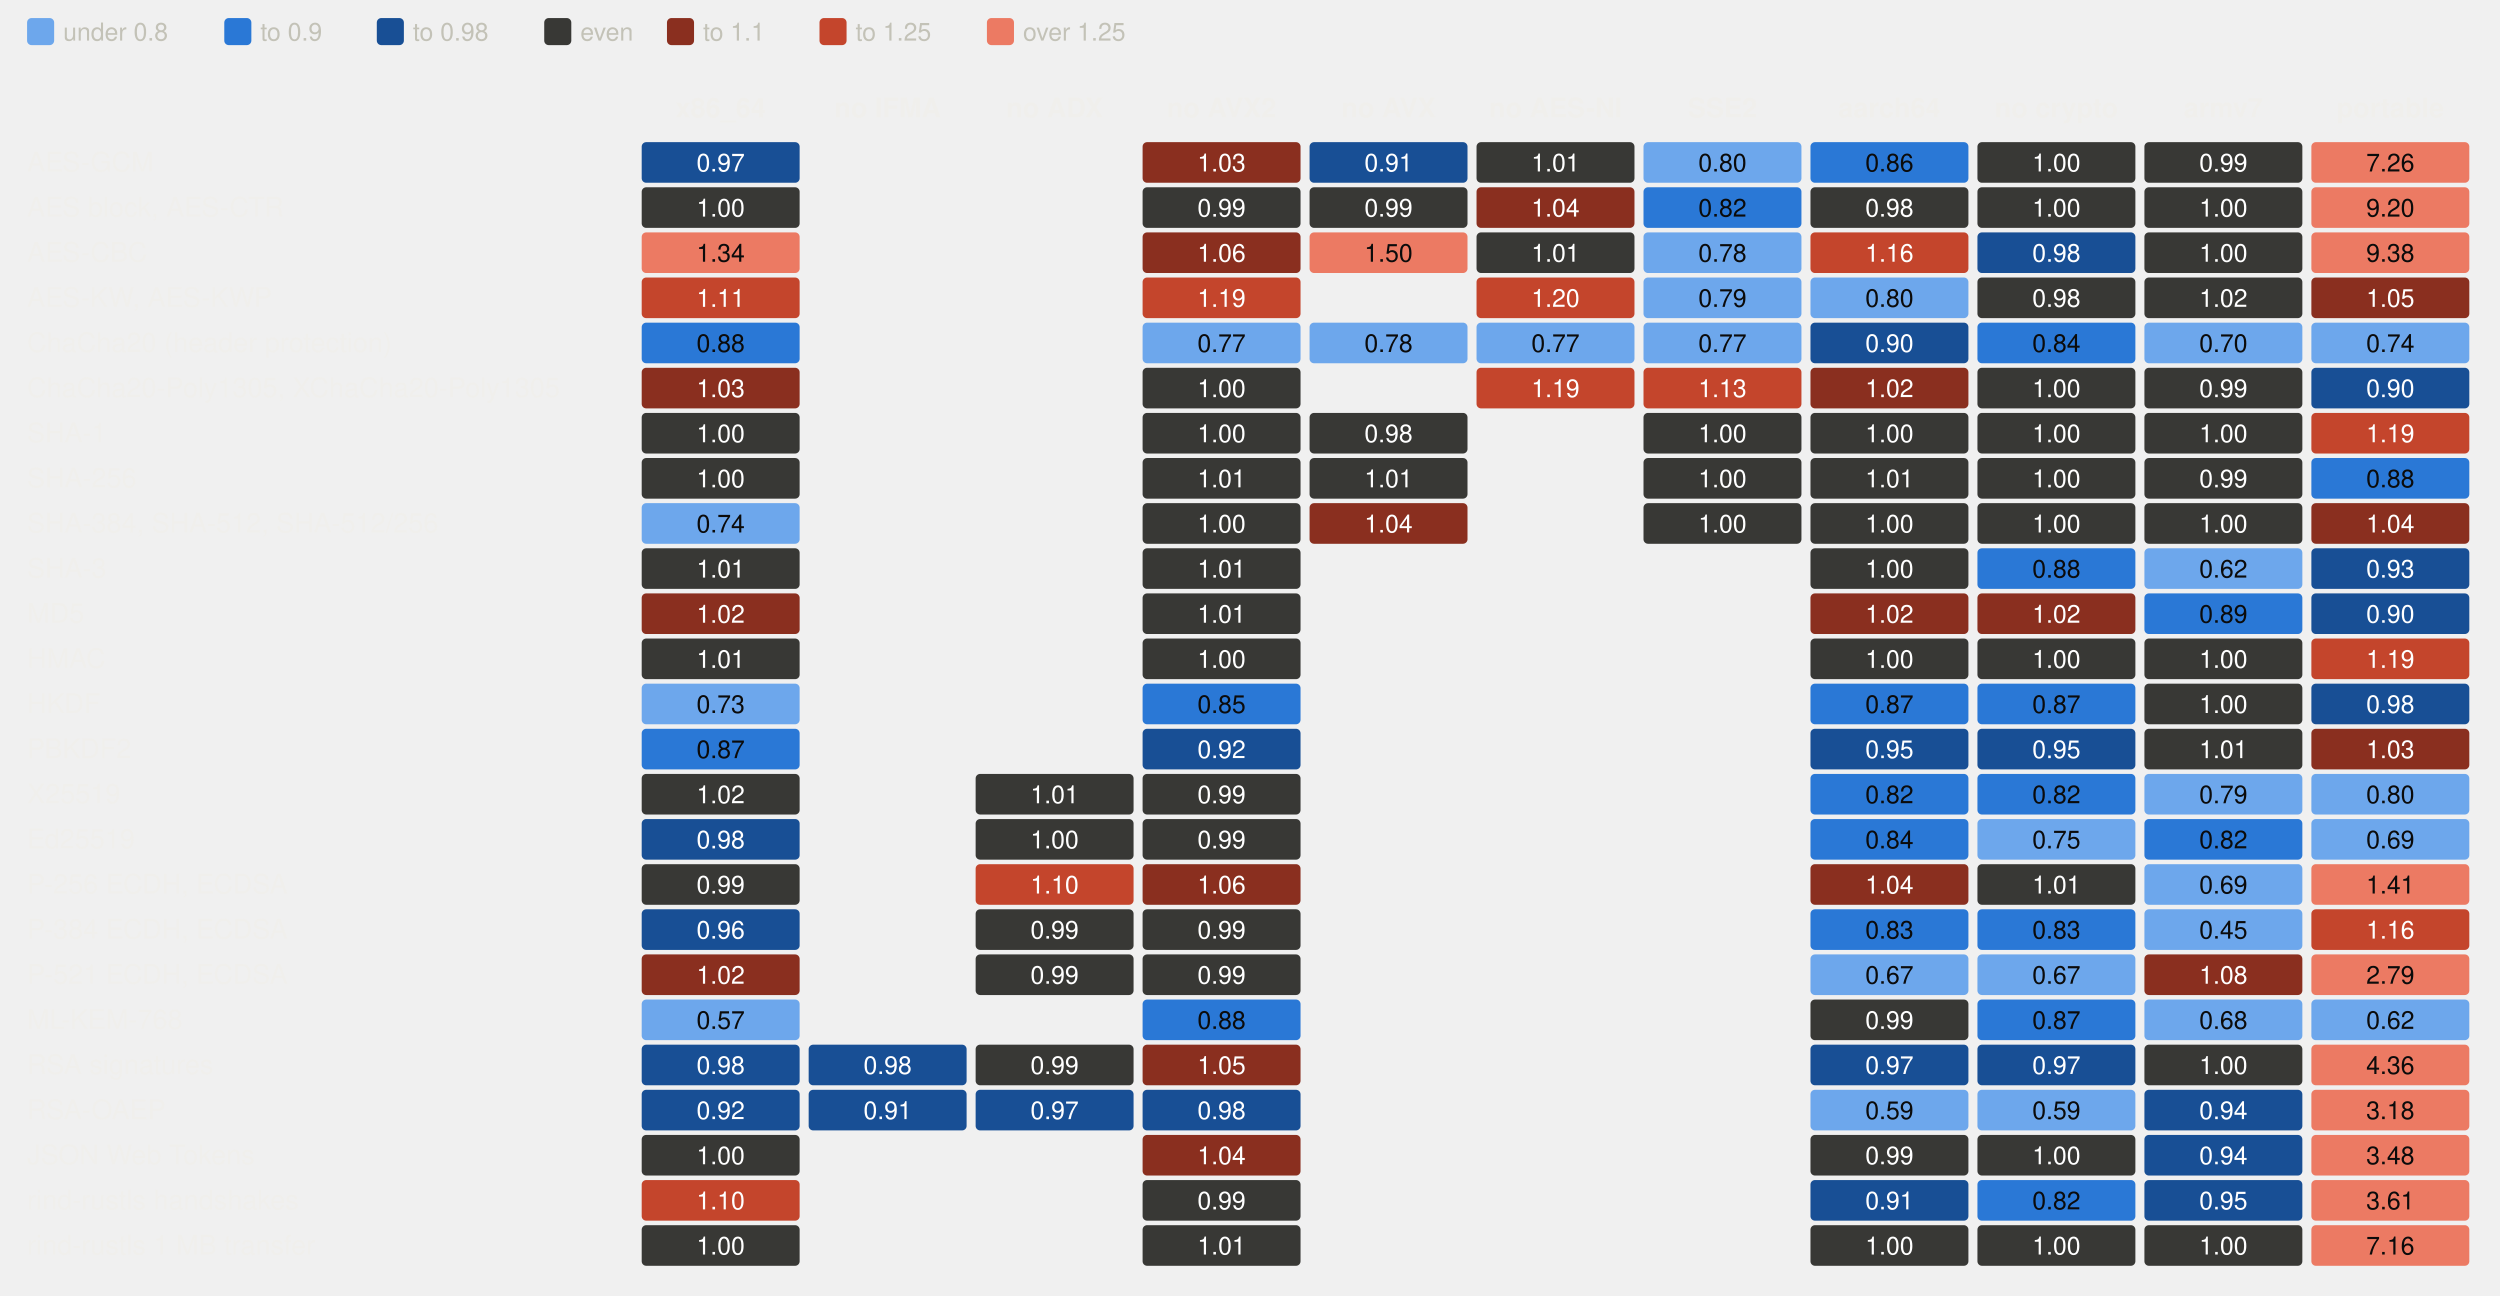
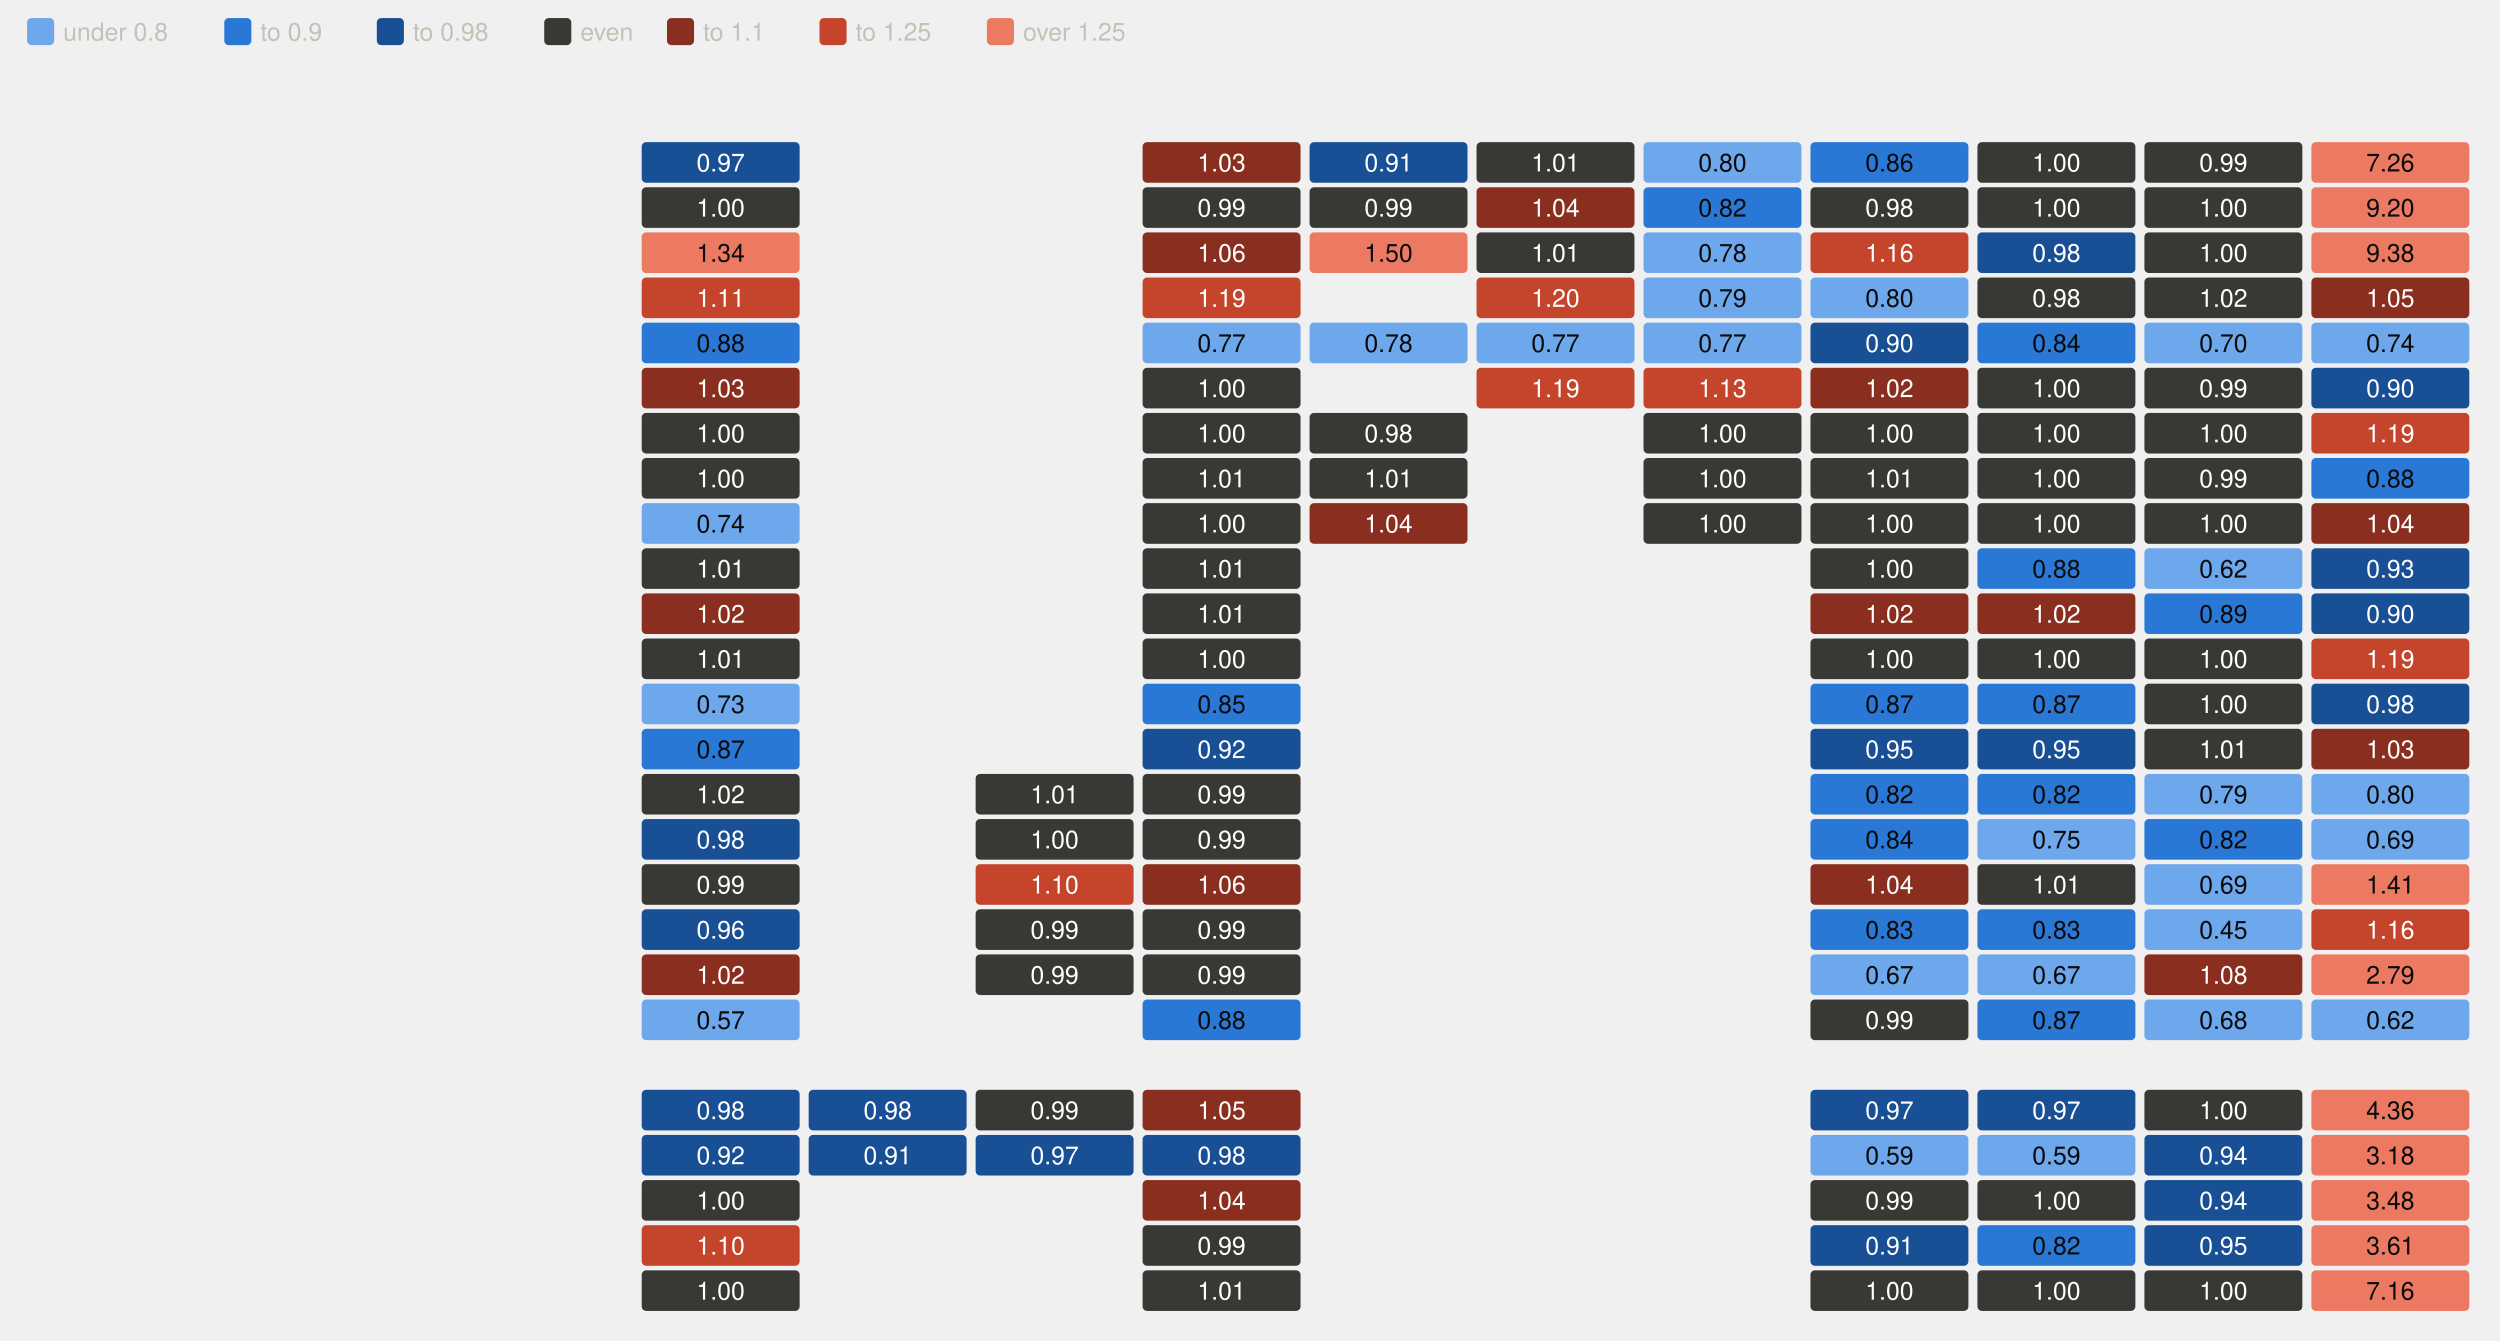
- <svg xmlns="http://www.w3.org/2000/svg" width="1108" height="574" viewBox="0 0 1108 574" font-family="-apple-system, BlinkMacSystemFont, 'Segoe UI', Helvetica, Arial, sans-serif" role="img">
+ <svg xmlns="http://www.w3.org/2000/svg" width="1108" height="594" viewBox="0 0 1108 594" font-family="-apple-system, BlinkMacSystemFont, 'Segoe UI', Helvetica, Arial, sans-serif" role="img">
  <rect x="12.0" y="8.0" width="12.0" height="12.0" rx="2" fill="#6da7ec" />
  <text x="28.0" y="18.0" font-size="11" text-anchor="start" font-weight="normal" fill="#c3c2b7">under 0.8</text>
  <rect x="99.4" y="8.0" width="12.0" height="12.0" rx="2" fill="#2a78d6" />
  <text x="115.4" y="18.0" font-size="11" text-anchor="start" font-weight="normal" fill="#c3c2b7">to 0.9</text>
  <rect x="167.0" y="8.0" width="12.0" height="12.0" rx="2" fill="#184f95" />
  <text x="183.0" y="18.0" font-size="11" text-anchor="start" font-weight="normal" fill="#c3c2b7">to 0.98</text>
  <rect x="241.2" y="8.0" width="12.0" height="12.0" rx="2" fill="#383835" />
  <text x="257.2" y="18.0" font-size="11" text-anchor="start" font-weight="normal" fill="#c3c2b7">even</text>
  <rect x="295.6" y="8.0" width="12.0" height="12.0" rx="2" fill="#8a2f1f" />
  <text x="311.6" y="18.0" font-size="11" text-anchor="start" font-weight="normal" fill="#c3c2b7">to 1.1</text>
  <rect x="363.2" y="8.0" width="12.0" height="12.0" rx="2" fill="#c4452c" />
  <text x="379.2" y="18.0" font-size="11" text-anchor="start" font-weight="normal" fill="#c3c2b7">to 1.25</text>
  <rect x="437.4" y="8.0" width="12.0" height="12.0" rx="2" fill="#ec7a63" />
  <text x="453.4" y="18.0" font-size="11" text-anchor="start" font-weight="normal" fill="#c3c2b7">over 1.25</text>
  <text x="319.4" y="52.0" font-size="12" text-anchor="middle" font-weight="bold" fill="#f0efec">x86_64</text>
  <text x="393.4" y="52.0" font-size="12" text-anchor="middle" font-weight="bold" fill="#f0efec">no IFMA</text>
  <text x="467.4" y="52.0" font-size="12" text-anchor="middle" font-weight="bold" fill="#f0efec">no ADX</text>
  <text x="541.4" y="52.0" font-size="12" text-anchor="middle" font-weight="bold" fill="#f0efec">no AVX2</text>
  <text x="615.4" y="52.0" font-size="12" text-anchor="middle" font-weight="bold" fill="#f0efec">no AVX</text>
  <text x="689.4" y="52.0" font-size="12" text-anchor="middle" font-weight="bold" fill="#f0efec">no AES-NI</text>
  <text x="763.4" y="52.0" font-size="12" text-anchor="middle" font-weight="bold" fill="#f0efec">SSE2</text>
  <text x="837.4" y="52.0" font-size="12" text-anchor="middle" font-weight="bold" fill="#f0efec">aarch64</text>
  <text x="911.4" y="52.0" font-size="12" text-anchor="middle" font-weight="bold" fill="#f0efec">no crypto</text>
  <text x="985.4" y="52.0" font-size="12" text-anchor="middle" font-weight="bold" fill="#f0efec">armv7</text>
  <text x="1059.4" y="52.0" font-size="12" text-anchor="middle" font-weight="bold" fill="#f0efec">portable</text>
  <text x="12.0" y="76.0" font-size="12" text-anchor="start" font-weight="normal" fill="#f0efec">AES-GCM</text>
  <rect x="284.4" y="63.0" width="70.0" height="18.0" rx="2" fill="#184f95" />
  <text x="319.4" y="76.0" font-size="11" text-anchor="middle" font-weight="normal" fill="#ffffff">0.97</text>
  <rect x="506.4" y="63.0" width="70.0" height="18.0" rx="2" fill="#8a2f1f" />
  <text x="541.4" y="76.0" font-size="11" text-anchor="middle" font-weight="normal" fill="#ffffff">1.03</text>
  <rect x="580.4" y="63.0" width="70.0" height="18.0" rx="2" fill="#184f95" />
  <text x="615.4" y="76.0" font-size="11" text-anchor="middle" font-weight="normal" fill="#ffffff">0.91</text>
  <rect x="654.4" y="63.0" width="70.0" height="18.0" rx="2" fill="#383835" />
  <text x="689.4" y="76.0" font-size="11" text-anchor="middle" font-weight="normal" fill="#ffffff">1.01</text>
  <rect x="728.4" y="63.0" width="70.0" height="18.0" rx="2" fill="#6da7ec" />
  <text x="763.4" y="76.0" font-size="11" text-anchor="middle" font-weight="normal" fill="#0b0b0b">0.80</text>
  <rect x="802.4" y="63.0" width="70.0" height="18.0" rx="2" fill="#2a78d6" />
  <text x="837.4" y="76.0" font-size="11" text-anchor="middle" font-weight="normal" fill="#0b0b0b">0.86</text>
  <rect x="876.4" y="63.0" width="70.0" height="18.0" rx="2" fill="#383835" />
  <text x="911.4" y="76.0" font-size="11" text-anchor="middle" font-weight="normal" fill="#ffffff">1.00</text>
  <rect x="950.4" y="63.0" width="70.0" height="18.0" rx="2" fill="#383835" />
  <text x="985.4" y="76.0" font-size="11" text-anchor="middle" font-weight="normal" fill="#ffffff">0.99</text>
  <rect x="1024.4" y="63.0" width="70.0" height="18.0" rx="2" fill="#ec7a63" />
  <text x="1059.4" y="76.0" font-size="11" text-anchor="middle" font-weight="normal" fill="#0b0b0b">7.26</text>
  <text x="12.0" y="96.0" font-size="12" text-anchor="start" font-weight="normal" fill="#f0efec">AES block, AES-CTR</text>
  <rect x="284.4" y="83.0" width="70.0" height="18.0" rx="2" fill="#383835" />
  <text x="319.4" y="96.0" font-size="11" text-anchor="middle" font-weight="normal" fill="#ffffff">1.00</text>
  <rect x="506.4" y="83.0" width="70.0" height="18.0" rx="2" fill="#383835" />
  <text x="541.4" y="96.0" font-size="11" text-anchor="middle" font-weight="normal" fill="#ffffff">0.99</text>
  <rect x="580.4" y="83.0" width="70.0" height="18.0" rx="2" fill="#383835" />
  <text x="615.4" y="96.0" font-size="11" text-anchor="middle" font-weight="normal" fill="#ffffff">0.99</text>
  <rect x="654.4" y="83.0" width="70.0" height="18.0" rx="2" fill="#8a2f1f" />
  <text x="689.4" y="96.0" font-size="11" text-anchor="middle" font-weight="normal" fill="#ffffff">1.04</text>
  <rect x="728.4" y="83.0" width="70.0" height="18.0" rx="2" fill="#2a78d6" />
  <text x="763.4" y="96.0" font-size="11" text-anchor="middle" font-weight="normal" fill="#0b0b0b">0.82</text>
  <rect x="802.4" y="83.0" width="70.0" height="18.0" rx="2" fill="#383835" />
  <text x="837.4" y="96.0" font-size="11" text-anchor="middle" font-weight="normal" fill="#ffffff">0.98</text>
  <rect x="876.4" y="83.0" width="70.0" height="18.0" rx="2" fill="#383835" />
  <text x="911.4" y="96.0" font-size="11" text-anchor="middle" font-weight="normal" fill="#ffffff">1.00</text>
  <rect x="950.4" y="83.0" width="70.0" height="18.0" rx="2" fill="#383835" />
  <text x="985.4" y="96.0" font-size="11" text-anchor="middle" font-weight="normal" fill="#ffffff">1.00</text>
  <rect x="1024.4" y="83.0" width="70.0" height="18.0" rx="2" fill="#ec7a63" />
  <text x="1059.4" y="96.0" font-size="11" text-anchor="middle" font-weight="normal" fill="#0b0b0b">9.20</text>
  <text x="12.0" y="116.0" font-size="12" text-anchor="start" font-weight="normal" fill="#f0efec">AES-CBC</text>
  <rect x="284.4" y="103.0" width="70.0" height="18.0" rx="2" fill="#ec7a63" />
  <text x="319.4" y="116.0" font-size="11" text-anchor="middle" font-weight="normal" fill="#0b0b0b">1.34</text>
  <rect x="506.4" y="103.0" width="70.0" height="18.0" rx="2" fill="#8a2f1f" />
  <text x="541.4" y="116.0" font-size="11" text-anchor="middle" font-weight="normal" fill="#ffffff">1.06</text>
  <rect x="580.4" y="103.0" width="70.0" height="18.0" rx="2" fill="#ec7a63" />
  <text x="615.4" y="116.0" font-size="11" text-anchor="middle" font-weight="normal" fill="#0b0b0b">1.50</text>
  <rect x="654.4" y="103.0" width="70.0" height="18.0" rx="2" fill="#383835" />
  <text x="689.4" y="116.0" font-size="11" text-anchor="middle" font-weight="normal" fill="#ffffff">1.01</text>
  <rect x="728.4" y="103.0" width="70.0" height="18.0" rx="2" fill="#6da7ec" />
  <text x="763.4" y="116.0" font-size="11" text-anchor="middle" font-weight="normal" fill="#0b0b0b">0.78</text>
  <rect x="802.4" y="103.0" width="70.0" height="18.0" rx="2" fill="#c4452c" />
  <text x="837.4" y="116.0" font-size="11" text-anchor="middle" font-weight="normal" fill="#ffffff">1.16</text>
  <rect x="876.4" y="103.0" width="70.0" height="18.0" rx="2" fill="#184f95" />
  <text x="911.4" y="116.0" font-size="11" text-anchor="middle" font-weight="normal" fill="#ffffff">0.98</text>
  <rect x="950.4" y="103.0" width="70.0" height="18.0" rx="2" fill="#383835" />
  <text x="985.4" y="116.0" font-size="11" text-anchor="middle" font-weight="normal" fill="#ffffff">1.00</text>
  <rect x="1024.4" y="103.0" width="70.0" height="18.0" rx="2" fill="#ec7a63" />
  <text x="1059.4" y="116.0" font-size="11" text-anchor="middle" font-weight="normal" fill="#0b0b0b">9.38</text>
  <text x="12.0" y="136.0" font-size="12" text-anchor="start" font-weight="normal" fill="#f0efec">AES-KW, AES-KWP</text>
  <rect x="284.4" y="123.0" width="70.0" height="18.0" rx="2" fill="#c4452c" />
  <text x="319.4" y="136.0" font-size="11" text-anchor="middle" font-weight="normal" fill="#ffffff">1.11</text>
  <rect x="506.4" y="123.0" width="70.0" height="18.0" rx="2" fill="#c4452c" />
  <text x="541.4" y="136.0" font-size="11" text-anchor="middle" font-weight="normal" fill="#ffffff">1.19</text>
  <rect x="654.4" y="123.0" width="70.0" height="18.0" rx="2" fill="#c4452c" />
  <text x="689.4" y="136.0" font-size="11" text-anchor="middle" font-weight="normal" fill="#ffffff">1.20</text>
  <rect x="728.4" y="123.0" width="70.0" height="18.0" rx="2" fill="#6da7ec" />
  <text x="763.4" y="136.0" font-size="11" text-anchor="middle" font-weight="normal" fill="#0b0b0b">0.79</text>
  <rect x="802.4" y="123.0" width="70.0" height="18.0" rx="2" fill="#6da7ec" />
  <text x="837.4" y="136.0" font-size="11" text-anchor="middle" font-weight="normal" fill="#0b0b0b">0.80</text>
  <rect x="876.4" y="123.0" width="70.0" height="18.0" rx="2" fill="#383835" />
  <text x="911.4" y="136.0" font-size="11" text-anchor="middle" font-weight="normal" fill="#ffffff">0.98</text>
  <rect x="950.4" y="123.0" width="70.0" height="18.0" rx="2" fill="#383835" />
  <text x="985.4" y="136.0" font-size="11" text-anchor="middle" font-weight="normal" fill="#ffffff">1.02</text>
  <rect x="1024.4" y="123.0" width="70.0" height="18.0" rx="2" fill="#8a2f1f" />
  <text x="1059.4" y="136.0" font-size="11" text-anchor="middle" font-weight="normal" fill="#ffffff">1.05</text>
  <text x="12.0" y="156.0" font-size="12" text-anchor="start" font-weight="normal" fill="#f0efec">ChaCha20 (header protection)</text>
  <rect x="284.4" y="143.0" width="70.0" height="18.0" rx="2" fill="#2a78d6" />
  <text x="319.4" y="156.0" font-size="11" text-anchor="middle" font-weight="normal" fill="#0b0b0b">0.88</text>
  <rect x="506.4" y="143.0" width="70.0" height="18.0" rx="2" fill="#6da7ec" />
  <text x="541.4" y="156.0" font-size="11" text-anchor="middle" font-weight="normal" fill="#0b0b0b">0.77</text>
  <rect x="580.4" y="143.0" width="70.0" height="18.0" rx="2" fill="#6da7ec" />
  <text x="615.4" y="156.0" font-size="11" text-anchor="middle" font-weight="normal" fill="#0b0b0b">0.78</text>
  <rect x="654.4" y="143.0" width="70.0" height="18.0" rx="2" fill="#6da7ec" />
  <text x="689.4" y="156.0" font-size="11" text-anchor="middle" font-weight="normal" fill="#0b0b0b">0.77</text>
  <rect x="728.4" y="143.0" width="70.0" height="18.0" rx="2" fill="#6da7ec" />
  <text x="763.4" y="156.0" font-size="11" text-anchor="middle" font-weight="normal" fill="#0b0b0b">0.77</text>
  <rect x="802.4" y="143.0" width="70.0" height="18.0" rx="2" fill="#184f95" />
  <text x="837.4" y="156.0" font-size="11" text-anchor="middle" font-weight="normal" fill="#ffffff">0.90</text>
  <rect x="876.4" y="143.0" width="70.0" height="18.0" rx="2" fill="#2a78d6" />
  <text x="911.4" y="156.0" font-size="11" text-anchor="middle" font-weight="normal" fill="#0b0b0b">0.84</text>
  <rect x="950.4" y="143.0" width="70.0" height="18.0" rx="2" fill="#6da7ec" />
  <text x="985.4" y="156.0" font-size="11" text-anchor="middle" font-weight="normal" fill="#0b0b0b">0.70</text>
  <rect x="1024.4" y="143.0" width="70.0" height="18.0" rx="2" fill="#6da7ec" />
  <text x="1059.4" y="156.0" font-size="11" text-anchor="middle" font-weight="normal" fill="#0b0b0b">0.74</text>
  <text x="12.0" y="176.0" font-size="12" text-anchor="start" font-weight="normal" fill="#f0efec">ChaCha20-Poly1305, XChaCha20-Poly1305</text>
  <rect x="284.4" y="163.0" width="70.0" height="18.0" rx="2" fill="#8a2f1f" />
  <text x="319.4" y="176.0" font-size="11" text-anchor="middle" font-weight="normal" fill="#ffffff">1.03</text>
  <rect x="506.4" y="163.0" width="70.0" height="18.0" rx="2" fill="#383835" />
  <text x="541.4" y="176.0" font-size="11" text-anchor="middle" font-weight="normal" fill="#ffffff">1.00</text>
  <rect x="654.4" y="163.0" width="70.0" height="18.0" rx="2" fill="#c4452c" />
  <text x="689.4" y="176.0" font-size="11" text-anchor="middle" font-weight="normal" fill="#ffffff">1.19</text>
  <rect x="728.4" y="163.0" width="70.0" height="18.0" rx="2" fill="#c4452c" />
  <text x="763.4" y="176.0" font-size="11" text-anchor="middle" font-weight="normal" fill="#ffffff">1.13</text>
  <rect x="802.4" y="163.0" width="70.0" height="18.0" rx="2" fill="#8a2f1f" />
  <text x="837.4" y="176.0" font-size="11" text-anchor="middle" font-weight="normal" fill="#ffffff">1.02</text>
  <rect x="876.4" y="163.0" width="70.0" height="18.0" rx="2" fill="#383835" />
  <text x="911.4" y="176.0" font-size="11" text-anchor="middle" font-weight="normal" fill="#ffffff">1.00</text>
  <rect x="950.4" y="163.0" width="70.0" height="18.0" rx="2" fill="#383835" />
  <text x="985.4" y="176.0" font-size="11" text-anchor="middle" font-weight="normal" fill="#ffffff">0.99</text>
  <rect x="1024.4" y="163.0" width="70.0" height="18.0" rx="2" fill="#184f95" />
  <text x="1059.4" y="176.0" font-size="11" text-anchor="middle" font-weight="normal" fill="#ffffff">0.90</text>
  <text x="12.0" y="196.0" font-size="12" text-anchor="start" font-weight="normal" fill="#f0efec">SHA-1</text>
  <rect x="284.4" y="183.0" width="70.0" height="18.0" rx="2" fill="#383835" />
  <text x="319.4" y="196.0" font-size="11" text-anchor="middle" font-weight="normal" fill="#ffffff">1.00</text>
  <rect x="506.4" y="183.0" width="70.0" height="18.0" rx="2" fill="#383835" />
  <text x="541.4" y="196.0" font-size="11" text-anchor="middle" font-weight="normal" fill="#ffffff">1.00</text>
  <rect x="580.4" y="183.0" width="70.0" height="18.0" rx="2" fill="#383835" />
  <text x="615.4" y="196.0" font-size="11" text-anchor="middle" font-weight="normal" fill="#ffffff">0.98</text>
  <rect x="728.4" y="183.0" width="70.0" height="18.0" rx="2" fill="#383835" />
  <text x="763.4" y="196.0" font-size="11" text-anchor="middle" font-weight="normal" fill="#ffffff">1.00</text>
  <rect x="802.4" y="183.0" width="70.0" height="18.0" rx="2" fill="#383835" />
  <text x="837.4" y="196.0" font-size="11" text-anchor="middle" font-weight="normal" fill="#ffffff">1.00</text>
  <rect x="876.4" y="183.0" width="70.0" height="18.0" rx="2" fill="#383835" />
  <text x="911.4" y="196.0" font-size="11" text-anchor="middle" font-weight="normal" fill="#ffffff">1.00</text>
  <rect x="950.4" y="183.0" width="70.0" height="18.0" rx="2" fill="#383835" />
  <text x="985.4" y="196.0" font-size="11" text-anchor="middle" font-weight="normal" fill="#ffffff">1.00</text>
  <rect x="1024.4" y="183.0" width="70.0" height="18.0" rx="2" fill="#c4452c" />
  <text x="1059.4" y="196.0" font-size="11" text-anchor="middle" font-weight="normal" fill="#ffffff">1.19</text>
  <text x="12.0" y="216.0" font-size="12" text-anchor="start" font-weight="normal" fill="#f0efec">SHA-256</text>
  <rect x="284.4" y="203.0" width="70.0" height="18.0" rx="2" fill="#383835" />
  <text x="319.4" y="216.0" font-size="11" text-anchor="middle" font-weight="normal" fill="#ffffff">1.00</text>
  <rect x="506.4" y="203.0" width="70.0" height="18.0" rx="2" fill="#383835" />
  <text x="541.4" y="216.0" font-size="11" text-anchor="middle" font-weight="normal" fill="#ffffff">1.01</text>
  <rect x="580.4" y="203.0" width="70.0" height="18.0" rx="2" fill="#383835" />
  <text x="615.4" y="216.0" font-size="11" text-anchor="middle" font-weight="normal" fill="#ffffff">1.01</text>
  <rect x="728.4" y="203.0" width="70.0" height="18.0" rx="2" fill="#383835" />
  <text x="763.4" y="216.0" font-size="11" text-anchor="middle" font-weight="normal" fill="#ffffff">1.00</text>
  <rect x="802.4" y="203.0" width="70.0" height="18.0" rx="2" fill="#383835" />
  <text x="837.4" y="216.0" font-size="11" text-anchor="middle" font-weight="normal" fill="#ffffff">1.01</text>
  <rect x="876.4" y="203.0" width="70.0" height="18.0" rx="2" fill="#383835" />
  <text x="911.4" y="216.0" font-size="11" text-anchor="middle" font-weight="normal" fill="#ffffff">1.00</text>
  <rect x="950.4" y="203.0" width="70.0" height="18.0" rx="2" fill="#383835" />
  <text x="985.4" y="216.0" font-size="11" text-anchor="middle" font-weight="normal" fill="#ffffff">0.99</text>
  <rect x="1024.4" y="203.0" width="70.0" height="18.0" rx="2" fill="#2a78d6" />
  <text x="1059.4" y="216.0" font-size="11" text-anchor="middle" font-weight="normal" fill="#0b0b0b">0.88</text>
  <text x="12.0" y="236.0" font-size="12" text-anchor="start" font-weight="normal" fill="#f0efec">SHA-384, SHA-512, SHA-512/256</text>
  <rect x="284.4" y="223.0" width="70.0" height="18.0" rx="2" fill="#6da7ec" />
  <text x="319.4" y="236.0" font-size="11" text-anchor="middle" font-weight="normal" fill="#0b0b0b">0.74</text>
  <rect x="506.4" y="223.0" width="70.0" height="18.0" rx="2" fill="#383835" />
  <text x="541.4" y="236.0" font-size="11" text-anchor="middle" font-weight="normal" fill="#ffffff">1.00</text>
  <rect x="580.4" y="223.0" width="70.0" height="18.0" rx="2" fill="#8a2f1f" />
  <text x="615.4" y="236.0" font-size="11" text-anchor="middle" font-weight="normal" fill="#ffffff">1.04</text>
  <rect x="728.4" y="223.0" width="70.0" height="18.0" rx="2" fill="#383835" />
  <text x="763.4" y="236.0" font-size="11" text-anchor="middle" font-weight="normal" fill="#ffffff">1.00</text>
  <rect x="802.4" y="223.0" width="70.0" height="18.0" rx="2" fill="#383835" />
  <text x="837.4" y="236.0" font-size="11" text-anchor="middle" font-weight="normal" fill="#ffffff">1.00</text>
  <rect x="876.4" y="223.0" width="70.0" height="18.0" rx="2" fill="#383835" />
  <text x="911.4" y="236.0" font-size="11" text-anchor="middle" font-weight="normal" fill="#ffffff">1.00</text>
  <rect x="950.4" y="223.0" width="70.0" height="18.0" rx="2" fill="#383835" />
  <text x="985.4" y="236.0" font-size="11" text-anchor="middle" font-weight="normal" fill="#ffffff">1.00</text>
  <rect x="1024.4" y="223.0" width="70.0" height="18.0" rx="2" fill="#8a2f1f" />
  <text x="1059.4" y="236.0" font-size="11" text-anchor="middle" font-weight="normal" fill="#ffffff">1.04</text>
  <text x="12.0" y="256.0" font-size="12" text-anchor="start" font-weight="normal" fill="#f0efec">SHA-3</text>
  <rect x="284.4" y="243.0" width="70.0" height="18.0" rx="2" fill="#383835" />
  <text x="319.4" y="256.0" font-size="11" text-anchor="middle" font-weight="normal" fill="#ffffff">1.01</text>
  <rect x="506.4" y="243.0" width="70.0" height="18.0" rx="2" fill="#383835" />
  <text x="541.4" y="256.0" font-size="11" text-anchor="middle" font-weight="normal" fill="#ffffff">1.01</text>
  <rect x="802.4" y="243.0" width="70.0" height="18.0" rx="2" fill="#383835" />
  <text x="837.4" y="256.0" font-size="11" text-anchor="middle" font-weight="normal" fill="#ffffff">1.00</text>
  <rect x="876.4" y="243.0" width="70.0" height="18.0" rx="2" fill="#2a78d6" />
  <text x="911.4" y="256.0" font-size="11" text-anchor="middle" font-weight="normal" fill="#0b0b0b">0.88</text>
  <rect x="950.4" y="243.0" width="70.0" height="18.0" rx="2" fill="#6da7ec" />
  <text x="985.4" y="256.0" font-size="11" text-anchor="middle" font-weight="normal" fill="#0b0b0b">0.62</text>
  <rect x="1024.4" y="243.0" width="70.0" height="18.0" rx="2" fill="#184f95" />
  <text x="1059.4" y="256.0" font-size="11" text-anchor="middle" font-weight="normal" fill="#ffffff">0.93</text>
  <text x="12.0" y="276.0" font-size="12" text-anchor="start" font-weight="normal" fill="#f0efec">MD5</text>
  <rect x="284.4" y="263.0" width="70.0" height="18.0" rx="2" fill="#8a2f1f" />
  <text x="319.4" y="276.0" font-size="11" text-anchor="middle" font-weight="normal" fill="#ffffff">1.02</text>
  <rect x="506.4" y="263.0" width="70.0" height="18.0" rx="2" fill="#383835" />
  <text x="541.4" y="276.0" font-size="11" text-anchor="middle" font-weight="normal" fill="#ffffff">1.01</text>
  <rect x="802.4" y="263.0" width="70.0" height="18.0" rx="2" fill="#8a2f1f" />
  <text x="837.4" y="276.0" font-size="11" text-anchor="middle" font-weight="normal" fill="#ffffff">1.02</text>
  <rect x="876.4" y="263.0" width="70.0" height="18.0" rx="2" fill="#8a2f1f" />
  <text x="911.4" y="276.0" font-size="11" text-anchor="middle" font-weight="normal" fill="#ffffff">1.02</text>
  <rect x="950.4" y="263.0" width="70.0" height="18.0" rx="2" fill="#2a78d6" />
  <text x="985.4" y="276.0" font-size="11" text-anchor="middle" font-weight="normal" fill="#0b0b0b">0.89</text>
  <rect x="1024.4" y="263.0" width="70.0" height="18.0" rx="2" fill="#184f95" />
  <text x="1059.4" y="276.0" font-size="11" text-anchor="middle" font-weight="normal" fill="#ffffff">0.90</text>
  <text x="12.0" y="296.0" font-size="12" text-anchor="start" font-weight="normal" fill="#f0efec">HMAC</text>
  <rect x="284.4" y="283.0" width="70.0" height="18.0" rx="2" fill="#383835" />
  <text x="319.4" y="296.0" font-size="11" text-anchor="middle" font-weight="normal" fill="#ffffff">1.01</text>
  <rect x="506.4" y="283.0" width="70.0" height="18.0" rx="2" fill="#383835" />
  <text x="541.4" y="296.0" font-size="11" text-anchor="middle" font-weight="normal" fill="#ffffff">1.00</text>
  <rect x="802.4" y="283.0" width="70.0" height="18.0" rx="2" fill="#383835" />
  <text x="837.4" y="296.0" font-size="11" text-anchor="middle" font-weight="normal" fill="#ffffff">1.00</text>
  <rect x="876.4" y="283.0" width="70.0" height="18.0" rx="2" fill="#383835" />
  <text x="911.4" y="296.0" font-size="11" text-anchor="middle" font-weight="normal" fill="#ffffff">1.00</text>
  <rect x="950.4" y="283.0" width="70.0" height="18.0" rx="2" fill="#383835" />
  <text x="985.4" y="296.0" font-size="11" text-anchor="middle" font-weight="normal" fill="#ffffff">1.00</text>
  <rect x="1024.4" y="283.0" width="70.0" height="18.0" rx="2" fill="#c4452c" />
  <text x="1059.4" y="296.0" font-size="11" text-anchor="middle" font-weight="normal" fill="#ffffff">1.19</text>
  <text x="12.0" y="316.0" font-size="12" text-anchor="start" font-weight="normal" fill="#f0efec">HKDF</text>
  <rect x="284.4" y="303.0" width="70.0" height="18.0" rx="2" fill="#6da7ec" />
  <text x="319.4" y="316.0" font-size="11" text-anchor="middle" font-weight="normal" fill="#0b0b0b">0.73</text>
  <rect x="506.4" y="303.0" width="70.0" height="18.0" rx="2" fill="#2a78d6" />
  <text x="541.4" y="316.0" font-size="11" text-anchor="middle" font-weight="normal" fill="#0b0b0b">0.85</text>
  <rect x="802.4" y="303.0" width="70.0" height="18.0" rx="2" fill="#2a78d6" />
  <text x="837.4" y="316.0" font-size="11" text-anchor="middle" font-weight="normal" fill="#0b0b0b">0.87</text>
  <rect x="876.4" y="303.0" width="70.0" height="18.0" rx="2" fill="#2a78d6" />
  <text x="911.4" y="316.0" font-size="11" text-anchor="middle" font-weight="normal" fill="#0b0b0b">0.87</text>
  <rect x="950.4" y="303.0" width="70.0" height="18.0" rx="2" fill="#383835" />
  <text x="985.4" y="316.0" font-size="11" text-anchor="middle" font-weight="normal" fill="#ffffff">1.00</text>
  <rect x="1024.4" y="303.0" width="70.0" height="18.0" rx="2" fill="#184f95" />
  <text x="1059.4" y="316.0" font-size="11" text-anchor="middle" font-weight="normal" fill="#ffffff">0.98</text>
  <text x="12.0" y="336.0" font-size="12" text-anchor="start" font-weight="normal" fill="#f0efec">PBKDF2</text>
  <rect x="284.4" y="323.0" width="70.0" height="18.0" rx="2" fill="#2a78d6" />
  <text x="319.4" y="336.0" font-size="11" text-anchor="middle" font-weight="normal" fill="#0b0b0b">0.87</text>
  <rect x="506.4" y="323.0" width="70.0" height="18.0" rx="2" fill="#184f95" />
  <text x="541.4" y="336.0" font-size="11" text-anchor="middle" font-weight="normal" fill="#ffffff">0.92</text>
  <rect x="802.4" y="323.0" width="70.0" height="18.0" rx="2" fill="#184f95" />
  <text x="837.4" y="336.0" font-size="11" text-anchor="middle" font-weight="normal" fill="#ffffff">0.95</text>
  <rect x="876.4" y="323.0" width="70.0" height="18.0" rx="2" fill="#184f95" />
  <text x="911.4" y="336.0" font-size="11" text-anchor="middle" font-weight="normal" fill="#ffffff">0.95</text>
  <rect x="950.4" y="323.0" width="70.0" height="18.0" rx="2" fill="#383835" />
  <text x="985.4" y="336.0" font-size="11" text-anchor="middle" font-weight="normal" fill="#ffffff">1.01</text>
  <rect x="1024.4" y="323.0" width="70.0" height="18.0" rx="2" fill="#8a2f1f" />
  <text x="1059.4" y="336.0" font-size="11" text-anchor="middle" font-weight="normal" fill="#ffffff">1.03</text>
  <text x="12.0" y="356.0" font-size="12" text-anchor="start" font-weight="normal" fill="#f0efec">X25519</text>
  <rect x="284.4" y="343.0" width="70.0" height="18.0" rx="2" fill="#383835" />
  <text x="319.4" y="356.0" font-size="11" text-anchor="middle" font-weight="normal" fill="#ffffff">1.02</text>
  <rect x="432.4" y="343.0" width="70.0" height="18.0" rx="2" fill="#383835" />
  <text x="467.4" y="356.0" font-size="11" text-anchor="middle" font-weight="normal" fill="#ffffff">1.01</text>
  <rect x="506.4" y="343.0" width="70.0" height="18.0" rx="2" fill="#383835" />
  <text x="541.4" y="356.0" font-size="11" text-anchor="middle" font-weight="normal" fill="#ffffff">0.99</text>
  <rect x="802.4" y="343.0" width="70.0" height="18.0" rx="2" fill="#2a78d6" />
  <text x="837.4" y="356.0" font-size="11" text-anchor="middle" font-weight="normal" fill="#0b0b0b">0.82</text>
  <rect x="876.4" y="343.0" width="70.0" height="18.0" rx="2" fill="#2a78d6" />
  <text x="911.4" y="356.0" font-size="11" text-anchor="middle" font-weight="normal" fill="#0b0b0b">0.82</text>
  <rect x="950.4" y="343.0" width="70.0" height="18.0" rx="2" fill="#6da7ec" />
  <text x="985.4" y="356.0" font-size="11" text-anchor="middle" font-weight="normal" fill="#0b0b0b">0.79</text>
  <rect x="1024.4" y="343.0" width="70.0" height="18.0" rx="2" fill="#6da7ec" />
  <text x="1059.4" y="356.0" font-size="11" text-anchor="middle" font-weight="normal" fill="#0b0b0b">0.80</text>
  <text x="12.0" y="376.0" font-size="12" text-anchor="start" font-weight="normal" fill="#f0efec">Ed25519</text>
  <rect x="284.4" y="363.0" width="70.0" height="18.0" rx="2" fill="#184f95" />
  <text x="319.4" y="376.0" font-size="11" text-anchor="middle" font-weight="normal" fill="#ffffff">0.98</text>
  <rect x="432.4" y="363.0" width="70.0" height="18.0" rx="2" fill="#383835" />
  <text x="467.4" y="376.0" font-size="11" text-anchor="middle" font-weight="normal" fill="#ffffff">1.00</text>
  <rect x="506.4" y="363.0" width="70.0" height="18.0" rx="2" fill="#383835" />
  <text x="541.4" y="376.0" font-size="11" text-anchor="middle" font-weight="normal" fill="#ffffff">0.99</text>
  <rect x="802.4" y="363.0" width="70.0" height="18.0" rx="2" fill="#2a78d6" />
  <text x="837.4" y="376.0" font-size="11" text-anchor="middle" font-weight="normal" fill="#0b0b0b">0.84</text>
  <rect x="876.4" y="363.0" width="70.0" height="18.0" rx="2" fill="#6da7ec" />
  <text x="911.4" y="376.0" font-size="11" text-anchor="middle" font-weight="normal" fill="#0b0b0b">0.75</text>
  <rect x="950.4" y="363.0" width="70.0" height="18.0" rx="2" fill="#2a78d6" />
  <text x="985.4" y="376.0" font-size="11" text-anchor="middle" font-weight="normal" fill="#0b0b0b">0.82</text>
  <rect x="1024.4" y="363.0" width="70.0" height="18.0" rx="2" fill="#6da7ec" />
  <text x="1059.4" y="376.0" font-size="11" text-anchor="middle" font-weight="normal" fill="#0b0b0b">0.69</text>
  <text x="12.0" y="396.0" font-size="12" text-anchor="start" font-weight="normal" fill="#f0efec">P-256 ECDH, ECDSA</text>
  <rect x="284.4" y="383.0" width="70.0" height="18.0" rx="2" fill="#383835" />
  <text x="319.4" y="396.0" font-size="11" text-anchor="middle" font-weight="normal" fill="#ffffff">0.99</text>
  <rect x="432.4" y="383.0" width="70.0" height="18.0" rx="2" fill="#c4452c" />
  <text x="467.4" y="396.0" font-size="11" text-anchor="middle" font-weight="normal" fill="#ffffff">1.10</text>
  <rect x="506.4" y="383.0" width="70.0" height="18.0" rx="2" fill="#8a2f1f" />
  <text x="541.4" y="396.0" font-size="11" text-anchor="middle" font-weight="normal" fill="#ffffff">1.06</text>
  <rect x="802.4" y="383.0" width="70.0" height="18.0" rx="2" fill="#8a2f1f" />
  <text x="837.4" y="396.0" font-size="11" text-anchor="middle" font-weight="normal" fill="#ffffff">1.04</text>
  <rect x="876.4" y="383.0" width="70.0" height="18.0" rx="2" fill="#383835" />
  <text x="911.4" y="396.0" font-size="11" text-anchor="middle" font-weight="normal" fill="#ffffff">1.01</text>
  <rect x="950.4" y="383.0" width="70.0" height="18.0" rx="2" fill="#6da7ec" />
  <text x="985.4" y="396.0" font-size="11" text-anchor="middle" font-weight="normal" fill="#0b0b0b">0.69</text>
  <rect x="1024.4" y="383.0" width="70.0" height="18.0" rx="2" fill="#ec7a63" />
  <text x="1059.4" y="396.0" font-size="11" text-anchor="middle" font-weight="normal" fill="#0b0b0b">1.41</text>
  <text x="12.0" y="416.0" font-size="12" text-anchor="start" font-weight="normal" fill="#f0efec">P-384 ECDH, ECDSA</text>
  <rect x="284.4" y="403.0" width="70.0" height="18.0" rx="2" fill="#184f95" />
  <text x="319.4" y="416.0" font-size="11" text-anchor="middle" font-weight="normal" fill="#ffffff">0.96</text>
  <rect x="432.4" y="403.0" width="70.0" height="18.0" rx="2" fill="#383835" />
  <text x="467.4" y="416.0" font-size="11" text-anchor="middle" font-weight="normal" fill="#ffffff">0.99</text>
  <rect x="506.4" y="403.0" width="70.0" height="18.0" rx="2" fill="#383835" />
  <text x="541.4" y="416.0" font-size="11" text-anchor="middle" font-weight="normal" fill="#ffffff">0.99</text>
  <rect x="802.4" y="403.0" width="70.0" height="18.0" rx="2" fill="#2a78d6" />
  <text x="837.4" y="416.0" font-size="11" text-anchor="middle" font-weight="normal" fill="#0b0b0b">0.83</text>
  <rect x="876.4" y="403.0" width="70.0" height="18.0" rx="2" fill="#2a78d6" />
  <text x="911.4" y="416.0" font-size="11" text-anchor="middle" font-weight="normal" fill="#0b0b0b">0.83</text>
  <rect x="950.4" y="403.0" width="70.0" height="18.0" rx="2" fill="#6da7ec" />
  <text x="985.4" y="416.0" font-size="11" text-anchor="middle" font-weight="normal" fill="#0b0b0b">0.45</text>
  <rect x="1024.4" y="403.0" width="70.0" height="18.0" rx="2" fill="#c4452c" />
  <text x="1059.4" y="416.0" font-size="11" text-anchor="middle" font-weight="normal" fill="#ffffff">1.16</text>
  <text x="12.0" y="436.0" font-size="12" text-anchor="start" font-weight="normal" fill="#f0efec">P-521 ECDH, ECDSA</text>
  <rect x="284.4" y="423.0" width="70.0" height="18.0" rx="2" fill="#8a2f1f" />
  <text x="319.4" y="436.0" font-size="11" text-anchor="middle" font-weight="normal" fill="#ffffff">1.02</text>
  <rect x="432.4" y="423.0" width="70.0" height="18.0" rx="2" fill="#383835" />
  <text x="467.4" y="436.0" font-size="11" text-anchor="middle" font-weight="normal" fill="#ffffff">0.99</text>
  <rect x="506.4" y="423.0" width="70.0" height="18.0" rx="2" fill="#383835" />
  <text x="541.4" y="436.0" font-size="11" text-anchor="middle" font-weight="normal" fill="#ffffff">0.99</text>
  <rect x="802.4" y="423.0" width="70.0" height="18.0" rx="2" fill="#6da7ec" />
  <text x="837.4" y="436.0" font-size="11" text-anchor="middle" font-weight="normal" fill="#0b0b0b">0.67</text>
  <rect x="876.4" y="423.0" width="70.0" height="18.0" rx="2" fill="#6da7ec" />
  <text x="911.4" y="436.0" font-size="11" text-anchor="middle" font-weight="normal" fill="#0b0b0b">0.67</text>
  <rect x="950.4" y="423.0" width="70.0" height="18.0" rx="2" fill="#8a2f1f" />
  <text x="985.4" y="436.0" font-size="11" text-anchor="middle" font-weight="normal" fill="#ffffff">1.08</text>
  <rect x="1024.4" y="423.0" width="70.0" height="18.0" rx="2" fill="#ec7a63" />
  <text x="1059.4" y="436.0" font-size="11" text-anchor="middle" font-weight="normal" fill="#0b0b0b">2.79</text>
  <text x="12.0" y="456.0" font-size="12" text-anchor="start" font-weight="normal" fill="#f0efec">ML-KEM-768</text>
  <rect x="284.4" y="443.0" width="70.0" height="18.0" rx="2" fill="#6da7ec" />
  <text x="319.4" y="456.0" font-size="11" text-anchor="middle" font-weight="normal" fill="#0b0b0b">0.57</text>
  <rect x="506.4" y="443.0" width="70.0" height="18.0" rx="2" fill="#2a78d6" />
  <text x="541.4" y="456.0" font-size="11" text-anchor="middle" font-weight="normal" fill="#0b0b0b">0.88</text>
  <rect x="802.4" y="443.0" width="70.0" height="18.0" rx="2" fill="#383835" />
  <text x="837.4" y="456.0" font-size="11" text-anchor="middle" font-weight="normal" fill="#ffffff">0.99</text>
  <rect x="876.4" y="443.0" width="70.0" height="18.0" rx="2" fill="#2a78d6" />
  <text x="911.4" y="456.0" font-size="11" text-anchor="middle" font-weight="normal" fill="#0b0b0b">0.87</text>
  <rect x="950.4" y="443.0" width="70.0" height="18.0" rx="2" fill="#6da7ec" />
  <text x="985.4" y="456.0" font-size="11" text-anchor="middle" font-weight="normal" fill="#0b0b0b">0.68</text>
  <rect x="1024.4" y="443.0" width="70.0" height="18.0" rx="2" fill="#6da7ec" />
  <text x="1059.4" y="456.0" font-size="11" text-anchor="middle" font-weight="normal" fill="#0b0b0b">0.62</text>
-   <text x="12.0" y="476.0" font-size="12" text-anchor="start" font-weight="normal" fill="#f0efec">RSA signatures</text>
-   <rect x="284.4" y="463.0" width="70.0" height="18.0" rx="2" fill="#184f95" />
-   <text x="319.4" y="476.0" font-size="11" text-anchor="middle" font-weight="normal" fill="#ffffff">0.98</text>
-   <rect x="358.4" y="463.0" width="70.0" height="18.0" rx="2" fill="#184f95" />
-   <text x="393.4" y="476.0" font-size="11" text-anchor="middle" font-weight="normal" fill="#ffffff">0.98</text>
-   <rect x="432.4" y="463.0" width="70.0" height="18.0" rx="2" fill="#383835" />
-   <text x="467.4" y="476.0" font-size="11" text-anchor="middle" font-weight="normal" fill="#ffffff">0.99</text>
-   <rect x="506.4" y="463.0" width="70.0" height="18.0" rx="2" fill="#8a2f1f" />
-   <text x="541.4" y="476.0" font-size="11" text-anchor="middle" font-weight="normal" fill="#ffffff">1.05</text>
-   <rect x="802.4" y="463.0" width="70.0" height="18.0" rx="2" fill="#184f95" />
-   <text x="837.4" y="476.0" font-size="11" text-anchor="middle" font-weight="normal" fill="#ffffff">0.97</text>
-   <rect x="876.4" y="463.0" width="70.0" height="18.0" rx="2" fill="#184f95" />
-   <text x="911.4" y="476.0" font-size="11" text-anchor="middle" font-weight="normal" fill="#ffffff">0.97</text>
-   <rect x="950.4" y="463.0" width="70.0" height="18.0" rx="2" fill="#383835" />
-   <text x="985.4" y="476.0" font-size="11" text-anchor="middle" font-weight="normal" fill="#ffffff">1.00</text>
-   <rect x="1024.4" y="463.0" width="70.0" height="18.0" rx="2" fill="#ec7a63" />
-   <text x="1059.4" y="476.0" font-size="11" text-anchor="middle" font-weight="normal" fill="#0b0b0b">4.36</text>
-   <text x="12.0" y="496.0" font-size="12" text-anchor="start" font-weight="normal" fill="#f0efec">RSA-OAEP</text>
+   <text x="12.0" y="476.0" font-size="12" text-anchor="start" font-weight="normal" fill="#f0efec">ML-DSA</text>
+   <text x="12.0" y="496.0" font-size="12" text-anchor="start" font-weight="normal" fill="#f0efec">RSA signatures</text>
  <rect x="284.4" y="483.0" width="70.0" height="18.0" rx="2" fill="#184f95" />
-   <text x="319.4" y="496.0" font-size="11" text-anchor="middle" font-weight="normal" fill="#ffffff">0.92</text>
+   <text x="319.4" y="496.0" font-size="11" text-anchor="middle" font-weight="normal" fill="#ffffff">0.98</text>
  <rect x="358.4" y="483.0" width="70.0" height="18.0" rx="2" fill="#184f95" />
-   <text x="393.4" y="496.0" font-size="11" text-anchor="middle" font-weight="normal" fill="#ffffff">0.91</text>
-   <rect x="432.4" y="483.0" width="70.0" height="18.0" rx="2" fill="#184f95" />
-   <text x="467.4" y="496.0" font-size="11" text-anchor="middle" font-weight="normal" fill="#ffffff">0.97</text>
-   <rect x="506.4" y="483.0" width="70.0" height="18.0" rx="2" fill="#184f95" />
-   <text x="541.4" y="496.0" font-size="11" text-anchor="middle" font-weight="normal" fill="#ffffff">0.98</text>
-   <rect x="802.4" y="483.0" width="70.0" height="18.0" rx="2" fill="#6da7ec" />
-   <text x="837.4" y="496.0" font-size="11" text-anchor="middle" font-weight="normal" fill="#0b0b0b">0.59</text>
-   <rect x="876.4" y="483.0" width="70.0" height="18.0" rx="2" fill="#6da7ec" />
-   <text x="911.4" y="496.0" font-size="11" text-anchor="middle" font-weight="normal" fill="#0b0b0b">0.59</text>
-   <rect x="950.4" y="483.0" width="70.0" height="18.0" rx="2" fill="#184f95" />
-   <text x="985.4" y="496.0" font-size="11" text-anchor="middle" font-weight="normal" fill="#ffffff">0.94</text>
+   <text x="393.4" y="496.0" font-size="11" text-anchor="middle" font-weight="normal" fill="#ffffff">0.98</text>
+   <rect x="432.4" y="483.0" width="70.0" height="18.0" rx="2" fill="#383835" />
+   <text x="467.4" y="496.0" font-size="11" text-anchor="middle" font-weight="normal" fill="#ffffff">0.99</text>
+   <rect x="506.4" y="483.0" width="70.0" height="18.0" rx="2" fill="#8a2f1f" />
+   <text x="541.4" y="496.0" font-size="11" text-anchor="middle" font-weight="normal" fill="#ffffff">1.05</text>
+   <rect x="802.4" y="483.0" width="70.0" height="18.0" rx="2" fill="#184f95" />
+   <text x="837.4" y="496.0" font-size="11" text-anchor="middle" font-weight="normal" fill="#ffffff">0.97</text>
+   <rect x="876.4" y="483.0" width="70.0" height="18.0" rx="2" fill="#184f95" />
+   <text x="911.4" y="496.0" font-size="11" text-anchor="middle" font-weight="normal" fill="#ffffff">0.97</text>
+   <rect x="950.4" y="483.0" width="70.0" height="18.0" rx="2" fill="#383835" />
+   <text x="985.4" y="496.0" font-size="11" text-anchor="middle" font-weight="normal" fill="#ffffff">1.00</text>
  <rect x="1024.4" y="483.0" width="70.0" height="18.0" rx="2" fill="#ec7a63" />
-   <text x="1059.4" y="496.0" font-size="11" text-anchor="middle" font-weight="normal" fill="#0b0b0b">3.18</text>
-   <text x="12.0" y="516.0" font-size="12" text-anchor="start" font-weight="normal" fill="#f0efec">JSON Web Tokens</text>
-   <rect x="284.4" y="503.0" width="70.0" height="18.0" rx="2" fill="#383835" />
-   <text x="319.4" y="516.0" font-size="11" text-anchor="middle" font-weight="normal" fill="#ffffff">1.00</text>
-   <rect x="506.4" y="503.0" width="70.0" height="18.0" rx="2" fill="#8a2f1f" />
-   <text x="541.4" y="516.0" font-size="11" text-anchor="middle" font-weight="normal" fill="#ffffff">1.04</text>
-   <rect x="802.4" y="503.0" width="70.0" height="18.0" rx="2" fill="#383835" />
-   <text x="837.4" y="516.0" font-size="11" text-anchor="middle" font-weight="normal" fill="#ffffff">0.99</text>
-   <rect x="876.4" y="503.0" width="70.0" height="18.0" rx="2" fill="#383835" />
-   <text x="911.4" y="516.0" font-size="11" text-anchor="middle" font-weight="normal" fill="#ffffff">1.00</text>
+   <text x="1059.4" y="496.0" font-size="11" text-anchor="middle" font-weight="normal" fill="#0b0b0b">4.36</text>
+   <text x="12.0" y="516.0" font-size="12" text-anchor="start" font-weight="normal" fill="#f0efec">RSA-OAEP</text>
+   <rect x="284.4" y="503.0" width="70.0" height="18.0" rx="2" fill="#184f95" />
+   <text x="319.4" y="516.0" font-size="11" text-anchor="middle" font-weight="normal" fill="#ffffff">0.92</text>
+   <rect x="358.4" y="503.0" width="70.0" height="18.0" rx="2" fill="#184f95" />
+   <text x="393.4" y="516.0" font-size="11" text-anchor="middle" font-weight="normal" fill="#ffffff">0.91</text>
+   <rect x="432.4" y="503.0" width="70.0" height="18.0" rx="2" fill="#184f95" />
+   <text x="467.4" y="516.0" font-size="11" text-anchor="middle" font-weight="normal" fill="#ffffff">0.97</text>
+   <rect x="506.4" y="503.0" width="70.0" height="18.0" rx="2" fill="#184f95" />
+   <text x="541.4" y="516.0" font-size="11" text-anchor="middle" font-weight="normal" fill="#ffffff">0.98</text>
+   <rect x="802.4" y="503.0" width="70.0" height="18.0" rx="2" fill="#6da7ec" />
+   <text x="837.4" y="516.0" font-size="11" text-anchor="middle" font-weight="normal" fill="#0b0b0b">0.59</text>
+   <rect x="876.4" y="503.0" width="70.0" height="18.0" rx="2" fill="#6da7ec" />
+   <text x="911.4" y="516.0" font-size="11" text-anchor="middle" font-weight="normal" fill="#0b0b0b">0.59</text>
  <rect x="950.4" y="503.0" width="70.0" height="18.0" rx="2" fill="#184f95" />
  <text x="985.4" y="516.0" font-size="11" text-anchor="middle" font-weight="normal" fill="#ffffff">0.94</text>
  <rect x="1024.4" y="503.0" width="70.0" height="18.0" rx="2" fill="#ec7a63" />
-   <text x="1059.4" y="516.0" font-size="11" text-anchor="middle" font-weight="normal" fill="#0b0b0b">3.48</text>
-   <text x="12.0" y="536.0" font-size="12" text-anchor="start" font-weight="normal" fill="#f0efec">rind-rustls handshakes</text>
-   <rect x="284.4" y="523.0" width="70.0" height="18.0" rx="2" fill="#c4452c" />
-   <text x="319.4" y="536.0" font-size="11" text-anchor="middle" font-weight="normal" fill="#ffffff">1.10</text>
-   <rect x="506.4" y="523.0" width="70.0" height="18.0" rx="2" fill="#383835" />
-   <text x="541.4" y="536.0" font-size="11" text-anchor="middle" font-weight="normal" fill="#ffffff">0.99</text>
-   <rect x="802.4" y="523.0" width="70.0" height="18.0" rx="2" fill="#184f95" />
-   <text x="837.4" y="536.0" font-size="11" text-anchor="middle" font-weight="normal" fill="#ffffff">0.91</text>
-   <rect x="876.4" y="523.0" width="70.0" height="18.0" rx="2" fill="#2a78d6" />
-   <text x="911.4" y="536.0" font-size="11" text-anchor="middle" font-weight="normal" fill="#0b0b0b">0.82</text>
+   <text x="1059.4" y="516.0" font-size="11" text-anchor="middle" font-weight="normal" fill="#0b0b0b">3.18</text>
+   <text x="12.0" y="536.0" font-size="12" text-anchor="start" font-weight="normal" fill="#f0efec">JSON Web Tokens</text>
+   <rect x="284.4" y="523.0" width="70.0" height="18.0" rx="2" fill="#383835" />
+   <text x="319.4" y="536.0" font-size="11" text-anchor="middle" font-weight="normal" fill="#ffffff">1.00</text>
+   <rect x="506.4" y="523.0" width="70.0" height="18.0" rx="2" fill="#8a2f1f" />
+   <text x="541.4" y="536.0" font-size="11" text-anchor="middle" font-weight="normal" fill="#ffffff">1.04</text>
+   <rect x="802.4" y="523.0" width="70.0" height="18.0" rx="2" fill="#383835" />
+   <text x="837.4" y="536.0" font-size="11" text-anchor="middle" font-weight="normal" fill="#ffffff">0.99</text>
+   <rect x="876.4" y="523.0" width="70.0" height="18.0" rx="2" fill="#383835" />
+   <text x="911.4" y="536.0" font-size="11" text-anchor="middle" font-weight="normal" fill="#ffffff">1.00</text>
  <rect x="950.4" y="523.0" width="70.0" height="18.0" rx="2" fill="#184f95" />
-   <text x="985.4" y="536.0" font-size="11" text-anchor="middle" font-weight="normal" fill="#ffffff">0.95</text>
+   <text x="985.4" y="536.0" font-size="11" text-anchor="middle" font-weight="normal" fill="#ffffff">0.94</text>
  <rect x="1024.4" y="523.0" width="70.0" height="18.0" rx="2" fill="#ec7a63" />
-   <text x="1059.4" y="536.0" font-size="11" text-anchor="middle" font-weight="normal" fill="#0b0b0b">3.61</text>
-   <text x="12.0" y="556.0" font-size="12" text-anchor="start" font-weight="normal" fill="#f0efec">rind-rustls 1 MB transfer</text>
-   <rect x="284.4" y="543.0" width="70.0" height="18.0" rx="2" fill="#383835" />
-   <text x="319.4" y="556.0" font-size="11" text-anchor="middle" font-weight="normal" fill="#ffffff">1.00</text>
+   <text x="1059.4" y="536.0" font-size="11" text-anchor="middle" font-weight="normal" fill="#0b0b0b">3.48</text>
+   <text x="12.0" y="556.0" font-size="12" text-anchor="start" font-weight="normal" fill="#f0efec">rind-rustls handshakes</text>
+   <rect x="284.4" y="543.0" width="70.0" height="18.0" rx="2" fill="#c4452c" />
+   <text x="319.4" y="556.0" font-size="11" text-anchor="middle" font-weight="normal" fill="#ffffff">1.10</text>
  <rect x="506.4" y="543.0" width="70.0" height="18.0" rx="2" fill="#383835" />
-   <text x="541.4" y="556.0" font-size="11" text-anchor="middle" font-weight="normal" fill="#ffffff">1.01</text>
-   <rect x="802.4" y="543.0" width="70.0" height="18.0" rx="2" fill="#383835" />
-   <text x="837.4" y="556.0" font-size="11" text-anchor="middle" font-weight="normal" fill="#ffffff">1.00</text>
-   <rect x="876.4" y="543.0" width="70.0" height="18.0" rx="2" fill="#383835" />
-   <text x="911.4" y="556.0" font-size="11" text-anchor="middle" font-weight="normal" fill="#ffffff">1.00</text>
-   <rect x="950.4" y="543.0" width="70.0" height="18.0" rx="2" fill="#383835" />
-   <text x="985.4" y="556.0" font-size="11" text-anchor="middle" font-weight="normal" fill="#ffffff">1.00</text>
+   <text x="541.4" y="556.0" font-size="11" text-anchor="middle" font-weight="normal" fill="#ffffff">0.99</text>
+   <rect x="802.4" y="543.0" width="70.0" height="18.0" rx="2" fill="#184f95" />
+   <text x="837.4" y="556.0" font-size="11" text-anchor="middle" font-weight="normal" fill="#ffffff">0.91</text>
+   <rect x="876.4" y="543.0" width="70.0" height="18.0" rx="2" fill="#2a78d6" />
+   <text x="911.4" y="556.0" font-size="11" text-anchor="middle" font-weight="normal" fill="#0b0b0b">0.82</text>
+   <rect x="950.4" y="543.0" width="70.0" height="18.0" rx="2" fill="#184f95" />
+   <text x="985.4" y="556.0" font-size="11" text-anchor="middle" font-weight="normal" fill="#ffffff">0.95</text>
  <rect x="1024.4" y="543.0" width="70.0" height="18.0" rx="2" fill="#ec7a63" />
-   <text x="1059.4" y="556.0" font-size="11" text-anchor="middle" font-weight="normal" fill="#0b0b0b">7.16</text>
+   <text x="1059.4" y="556.0" font-size="11" text-anchor="middle" font-weight="normal" fill="#0b0b0b">3.61</text>
+   <text x="12.0" y="576.0" font-size="12" text-anchor="start" font-weight="normal" fill="#f0efec">rind-rustls 1 MB transfer</text>
+   <rect x="284.4" y="563.0" width="70.0" height="18.0" rx="2" fill="#383835" />
+   <text x="319.4" y="576.0" font-size="11" text-anchor="middle" font-weight="normal" fill="#ffffff">1.00</text>
+   <rect x="506.4" y="563.0" width="70.0" height="18.0" rx="2" fill="#383835" />
+   <text x="541.4" y="576.0" font-size="11" text-anchor="middle" font-weight="normal" fill="#ffffff">1.01</text>
+   <rect x="802.4" y="563.0" width="70.0" height="18.0" rx="2" fill="#383835" />
+   <text x="837.4" y="576.0" font-size="11" text-anchor="middle" font-weight="normal" fill="#ffffff">1.00</text>
+   <rect x="876.4" y="563.0" width="70.0" height="18.0" rx="2" fill="#383835" />
+   <text x="911.4" y="576.0" font-size="11" text-anchor="middle" font-weight="normal" fill="#ffffff">1.00</text>
+   <rect x="950.4" y="563.0" width="70.0" height="18.0" rx="2" fill="#383835" />
+   <text x="985.4" y="576.0" font-size="11" text-anchor="middle" font-weight="normal" fill="#ffffff">1.00</text>
+   <rect x="1024.4" y="563.0" width="70.0" height="18.0" rx="2" fill="#ec7a63" />
+   <text x="1059.4" y="576.0" font-size="11" text-anchor="middle" font-weight="normal" fill="#0b0b0b">7.16</text>
</svg>
